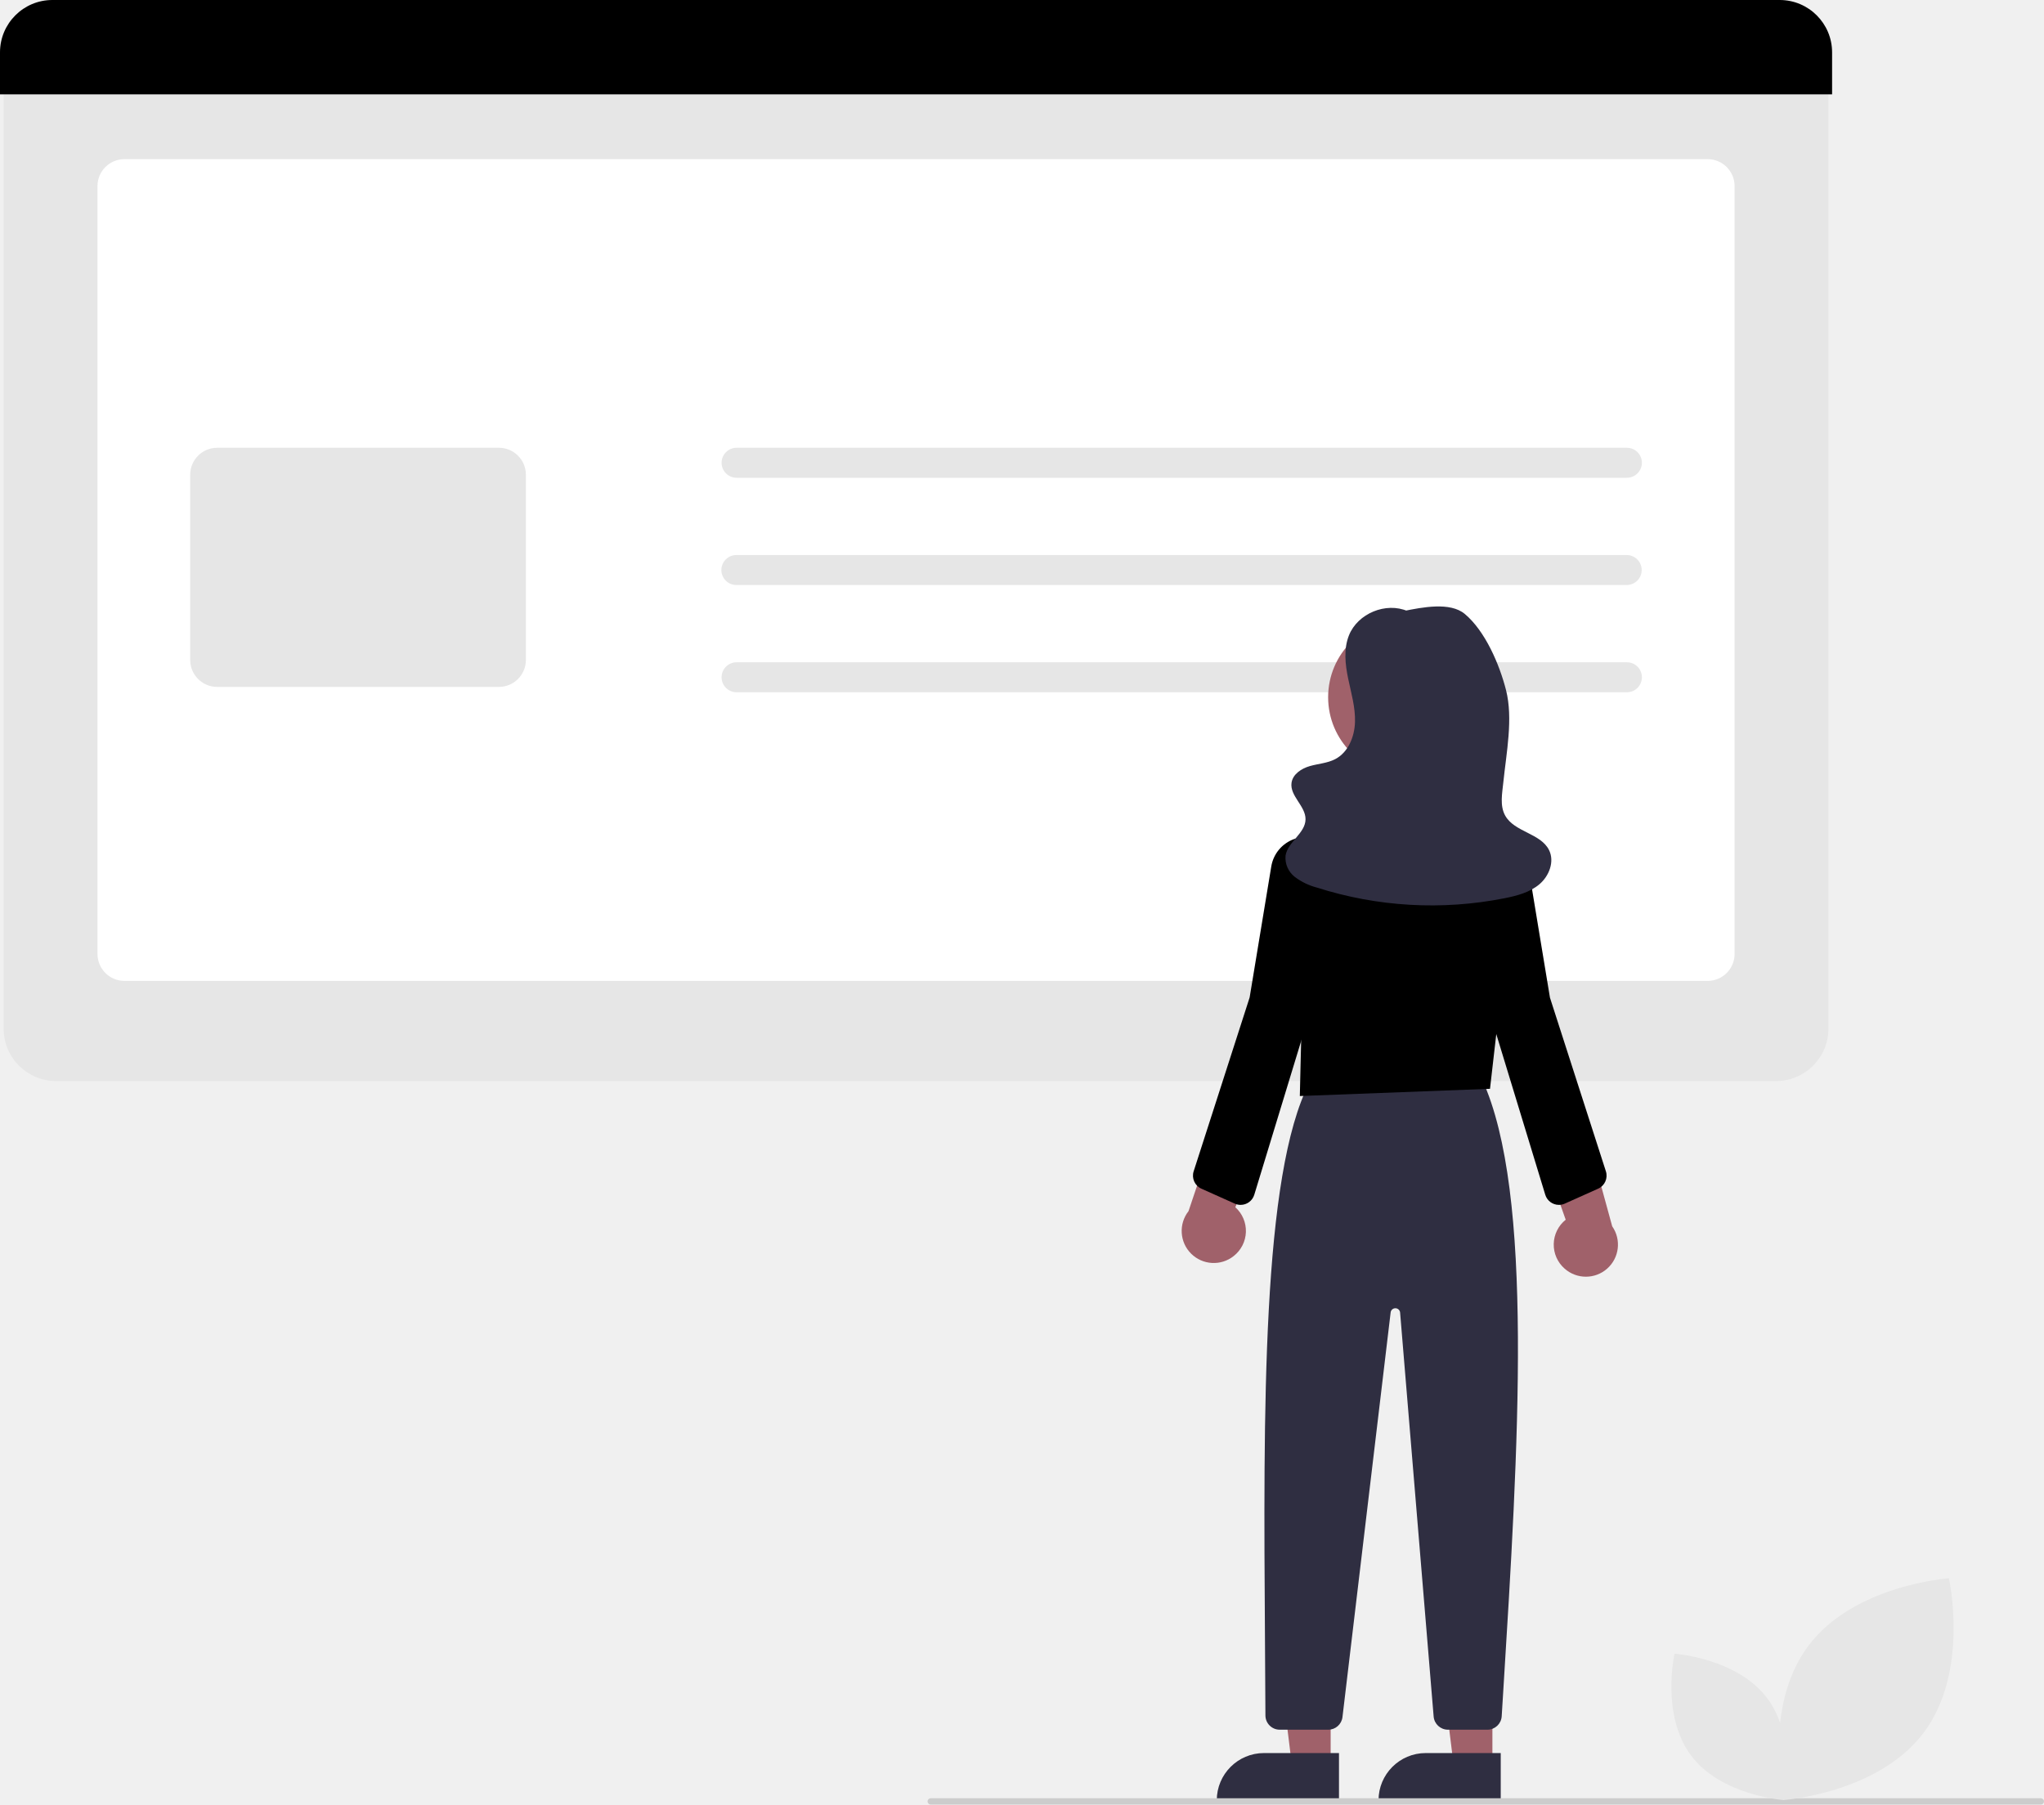
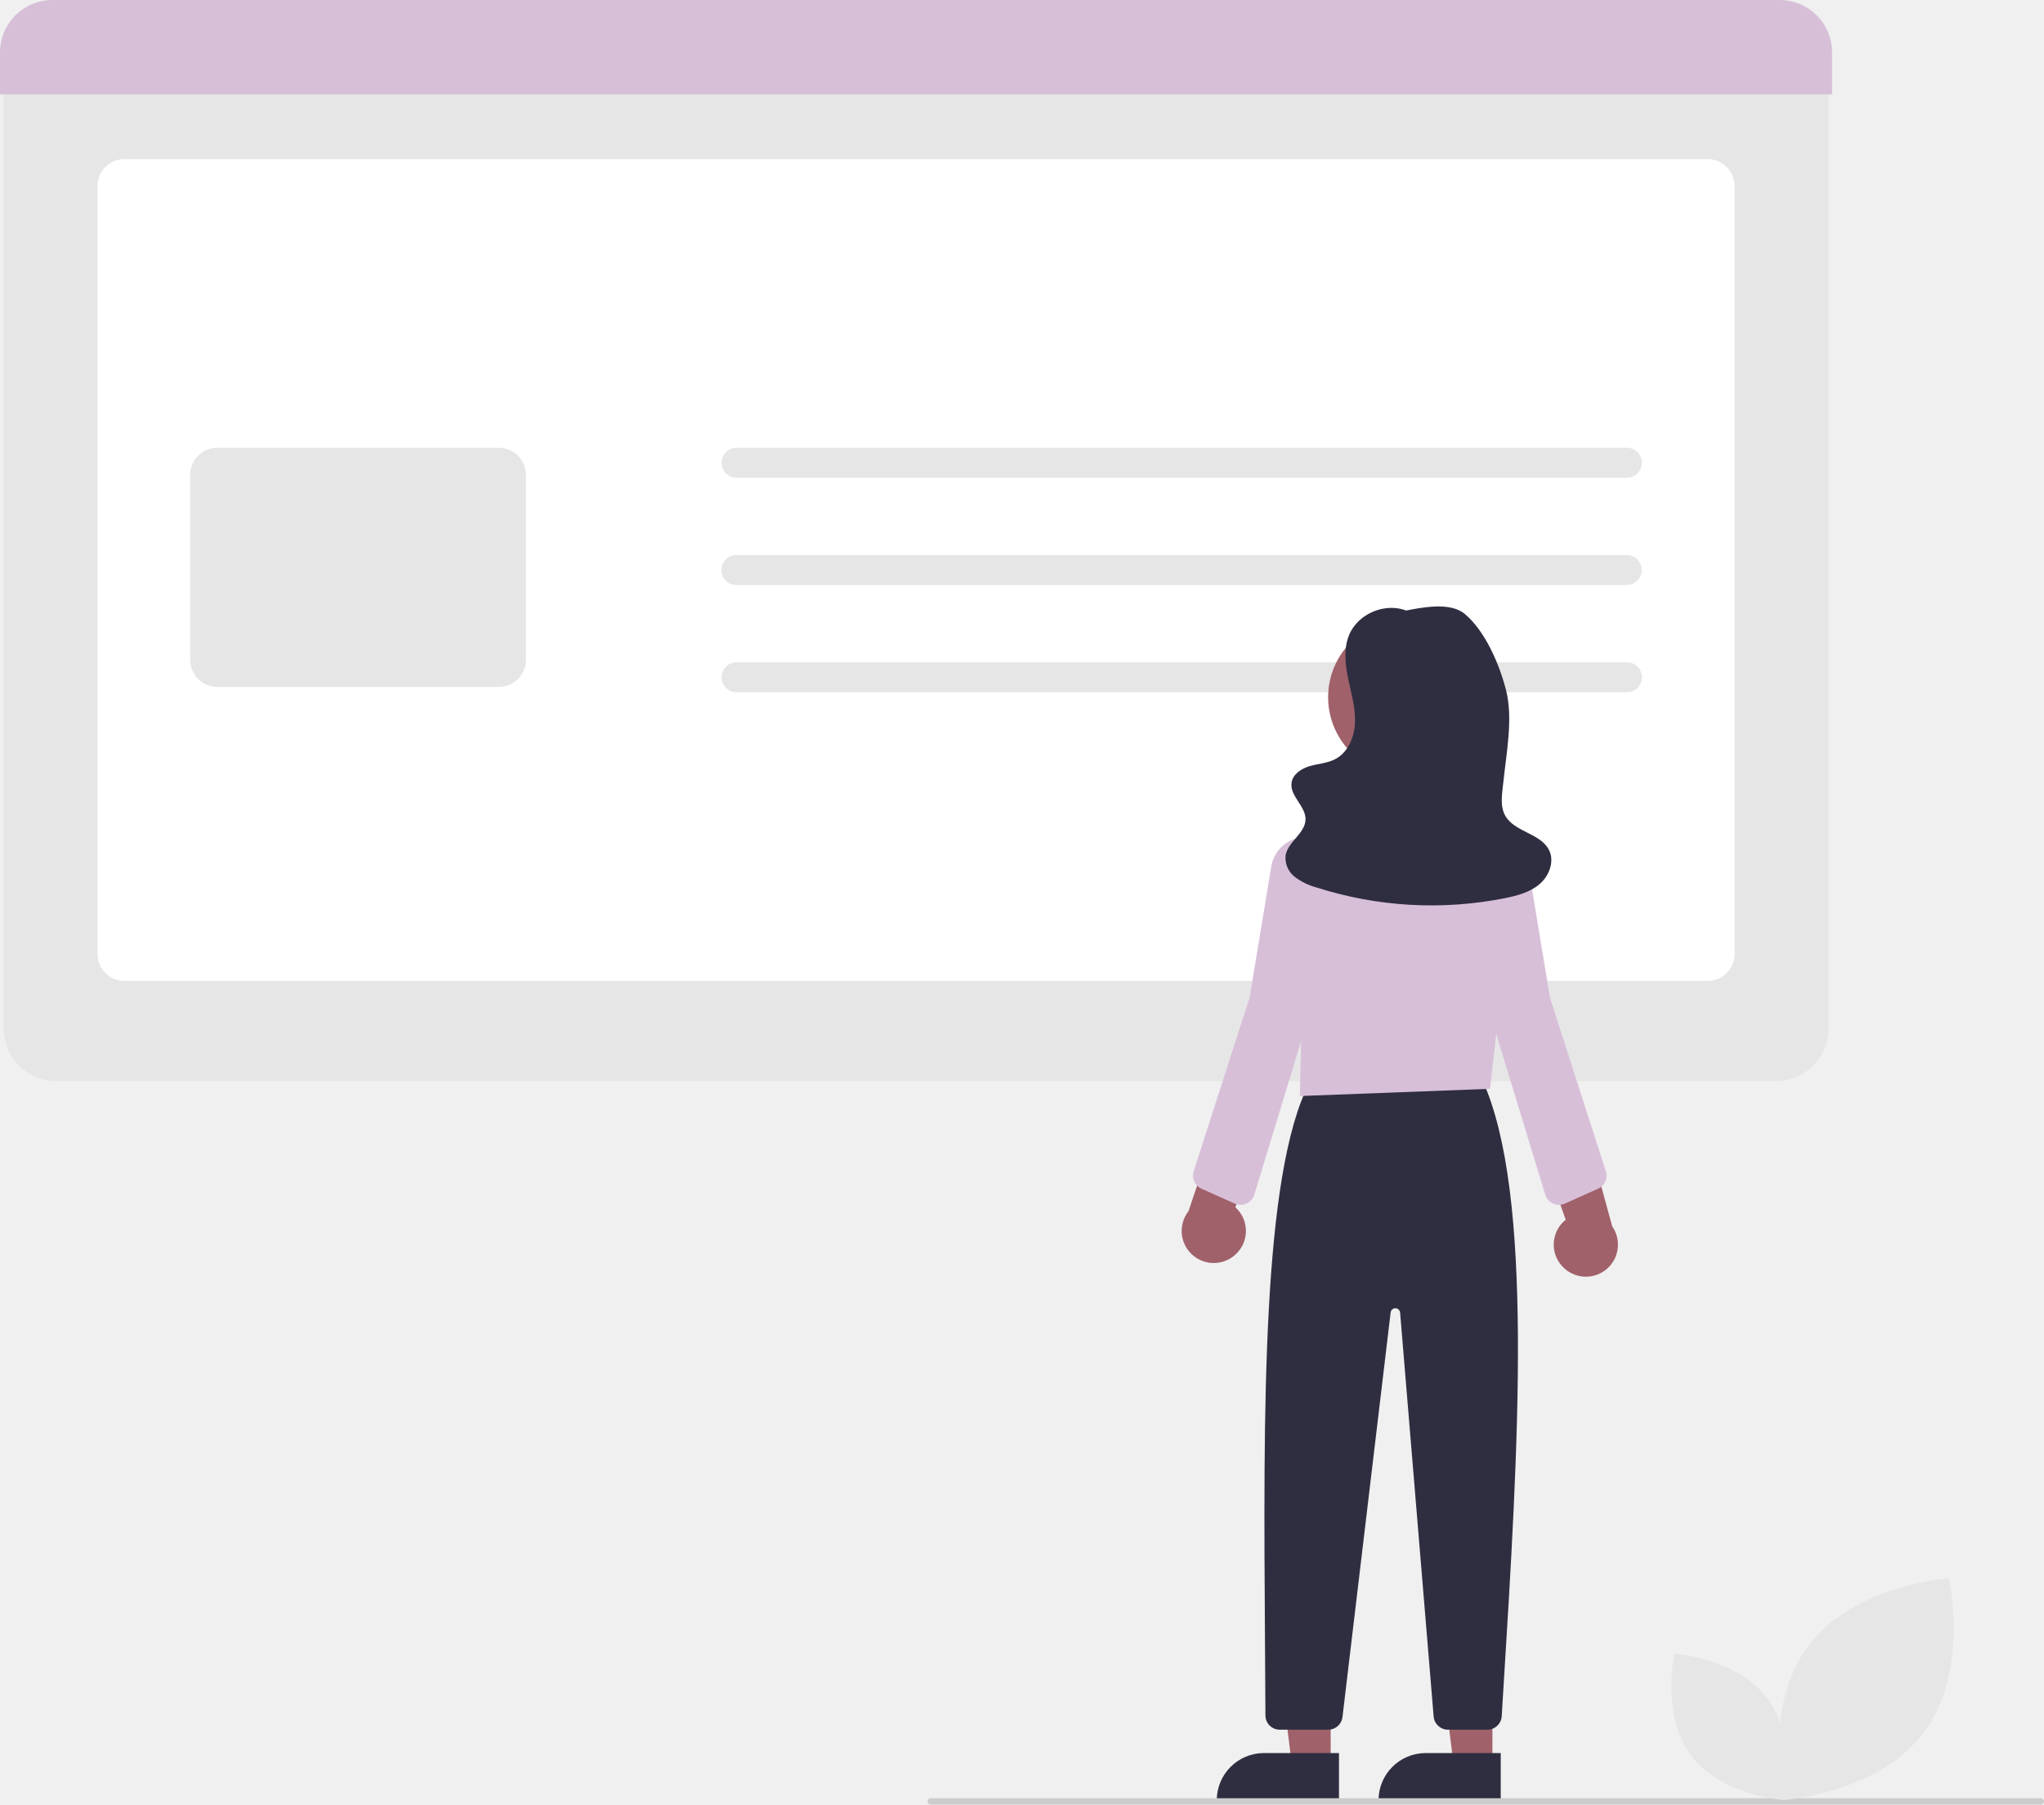
<svg xmlns="http://www.w3.org/2000/svg" id="a47bc909-72c0-4996-baf1-6f4140acb8df" data-name="Layer 1" width="644.463" height="569.058" viewBox="0 0 644.463 569.058">
  <path d="M837.763,506.372H295.423a16.519,16.519,0,0,1-16.5-16.5V184.073H854.263v305.8A16.519,16.519,0,0,1,837.763,506.372Z" transform="translate(-277.7686 -165.4709)" fill="#e6e6e6" />
  <path d="M816.18,474.789H317.006a8.51,8.51,0,0,1-8.5-8.5V224.155a8.51,8.51,0,0,1,8.5-8.5H816.18a8.51,8.51,0,0,1,8.5,8.5V466.289A8.51,8.51,0,0,1,816.18,474.789Z" transform="translate(-277.7686 -165.4709)" fill="#fff" />
-   <path d="M855.418,195.219H277.769V181.971a16.519,16.519,0,0,1,16.5-16.5H838.918a16.519,16.519,0,0,1,16.5,16.5Z" transform="translate(-277.7686 -165.4709)" fill="#000000" />
+   <path d="M855.418,195.219H277.769V181.971a16.519,16.519,0,0,1,16.5-16.5H838.918a16.519,16.519,0,0,1,16.5,16.5Z" transform="translate(-277.7686 -165.4709)" fill="#d8bfd8" />
  <path d="M435.08,382.08H346.234a8.51,8.51,0,0,1-8.5-8.5V315.173a8.51,8.51,0,0,1,8.5-8.5h88.845a8.509,8.509,0,0,1,8.5,8.5v58.407A8.509,8.509,0,0,1,435.08,382.08Z" transform="translate(-277.7686 -165.4709)" fill="#e6e6e6" />
  <path d="M790.724,316.129H510.009a4.728,4.728,0,1,1,0-9.456H790.724a4.728,4.728,0,0,1,0,9.456Z" transform="translate(-277.7686 -165.4709)" fill="#e6e6e6" />
  <path d="M790.724,349.949H510.009a4.728,4.728,0,1,1,0-9.455H790.724a4.728,4.728,0,0,1,0,9.455Z" transform="translate(-277.7686 -165.4709)" fill="#e6e6e6" />
  <path d="M790.724,383.771H510.009a4.728,4.728,0,1,1,0-9.456H790.724a4.728,4.728,0,0,1,0,9.456Z" transform="translate(-277.7686 -165.4709)" fill="#e6e6e6" />
  <polygon points="419.548 556.311 407.288 556.311 401.456 509.023 419.55 509.023 419.548 556.311" fill="#a0616a" />
  <path d="M398.531,552.808h23.644a0,0,0,0,1,0,0v14.887a0,0,0,0,1,0,0H383.644a0,0,0,0,1,0,0v0A14.887,14.887,0,0,1,398.531,552.808Z" fill="#2f2e41" />
  <polygon points="470.548 556.311 458.288 556.311 452.456 509.023 470.55 509.023 470.548 556.311" fill="#a0616a" />
  <path d="M449.531,552.808h23.644a0,0,0,0,1,0,0v14.887a0,0,0,0,1,0,0H434.644a0,0,0,0,1,0,0v0A14.887,14.887,0,0,1,449.531,552.808Z" fill="#2f2e41" />
  <path d="M746.755,710.914H734.276a4.526,4.526,0,0,1-4.484-4.128L719.215,579.387a1.5,1.5,0,0,0-2.984-.053l-15.189,127.611a4.502,4.502,0,0,1-4.469,3.968h-15.324a4.505,4.505,0,0,1-4.498-4.476c-.034-8.016-.088-16.09-.143-24.165-.486-71.922-.989-146.292,14.029-175.428l.137-.266,54.192-.927.136.298c16.396,35.83,11.42,115.875,6.607,193.283l-.463,7.459A4.507,4.507,0,0,1,746.755,710.914Z" transform="translate(-277.7686 -165.4709)" fill="#2f2e41" />
  <circle cx="443.314" cy="219.864" r="24.561" fill="#a0616a" />
-   <path d="M687.597,511.094l.677-28.16-4.872-21.972a35.416,35.416,0,0,1,7.875-31.118,34.877,34.877,0,0,1,29.219-12.115h0q.531.041,1.064.089a35.023,35.023,0,0,1,24.131,12.907,35.431,35.431,0,0,1,7.764,26.574l-5.894,51.517Z" transform="translate(-277.7686 -165.4709)" fill="#000000" />
+   <path d="M687.597,511.094l.677-28.16-4.872-21.972a35.416,35.416,0,0,1,7.875-31.118,34.877,34.877,0,0,1,29.219-12.115h0q.531.041,1.064.089a35.023,35.023,0,0,1,24.131,12.907,35.431,35.431,0,0,1,7.764,26.574l-5.894,51.517Z" transform="translate(-277.7686 -165.4709)" fill="#d8bfd8" />
  <path d="M666.733,561.564a10.056,10.056,0,0,0,.527-15.41l13.828-32.951-18.251,3.428-10.334,30.765a10.11,10.11,0,0,0,14.229,14.168Z" transform="translate(-277.7686 -165.4709)" fill="#a0616a" />
  <path d="M771.077,565.514a10.056,10.056,0,0,1,.35-15.415L759.496,516.414l18.026,4.46,8.566,31.303a10.11,10.11,0,0,1-15.012,13.336Z" transform="translate(-277.7686 -165.4709)" fill="#a0616a" />
-   <path d="M668.929,545.418a4.502,4.502,0,0,1-1.839-.393l-10.521-4.713a4.494,4.494,0,0,1-2.444-5.485l17.648-54.819,6.82-41.3a11.091,11.091,0,1,1,21.741,4.335l-10.365,44.292L673.234,542.23a4.497,4.497,0,0,1-4.305,3.188Z" transform="translate(-277.7686 -165.4709)" fill="#000000" />
-   <path d="M769.291,545.418A4.497,4.497,0,0,1,764.986,542.23L748.26,487.366l-10.374-44.323a11.091,11.091,0,1,1,21.741-4.335l6.838,41.372,17.63,54.747a4.494,4.494,0,0,1-2.444,5.485L771.13,545.025A4.502,4.502,0,0,1,769.291,545.418Z" transform="translate(-277.7686 -165.4709)" fill="#000000" />
+   <path d="M668.929,545.418a4.502,4.502,0,0,1-1.839-.393l-10.521-4.713a4.494,4.494,0,0,1-2.444-5.485l17.648-54.819,6.82-41.3a11.091,11.091,0,1,1,21.741,4.335l-10.365,44.292L673.234,542.23a4.497,4.497,0,0,1-4.305,3.188Z" transform="translate(-277.7686 -165.4709)" fill="#d8bfd8" />
+   <path d="M769.291,545.418A4.497,4.497,0,0,1,764.986,542.23L748.26,487.366l-10.374-44.323a11.091,11.091,0,1,1,21.741-4.335l6.838,41.372,17.63,54.747a4.494,4.494,0,0,1-2.444,5.485L771.13,545.025A4.502,4.502,0,0,1,769.291,545.418Z" transform="translate(-277.7686 -165.4709)" fill="#d8bfd8" />
  <path d="M721.587,358.185c-6.826-2.957-15.743.722-18.498,7.632-1.714,4.3-1.191,9.151-.246,13.683s2.293,9.055,2.148,13.682-2.138,9.539-6.243,11.679c-2.453,1.279-5.322,1.421-7.981,2.184s-5.403,2.547-5.786,5.286c-.579,4.145,4.448,7.301,4.414,11.486-.036,4.434-5.577,7.067-6.295,11.442a7.595,7.595,0,0,0,2.929,6.75,19.907,19.907,0,0,0,6.884,3.333,118.81,118.81,0,0,0,59.255,3.376c3.918-.782,7.951-1.838,10.995-4.426s4.786-7.117,3.036-10.708c-2.624-5.385-10.953-5.692-13.856-10.931-1.741-3.143-.94-7.001-.573-10.575.947-9.231,3.131-20.014.838-29.005-2.072-8.123-6.57-18.62-13-24-4.614-3.86-13.422-2.101-19.318-.911Z" transform="translate(-277.7686 -165.4709)" fill="#2f2e41" />
  <path d="M921.231,734.529h-350a1,1,0,0,1,0-2h350a1,1,0,0,1,0,2Z" transform="translate(-277.7686 -165.4709)" fill="#ccc" />
  <path d="M884.378,711.758c-14.42,19.311-44.352,21.344-44.352,21.344s-6.554-29.277,7.866-48.588,44.352-21.344,44.352-21.344S898.797,692.446,884.378,711.758Z" transform="translate(-277.7686 -165.4709)" fill="#e6e6e6" />
  <path d="M810.921,719.017c9.515,12.743,29.267,14.084,29.267,14.084s4.324-19.319-5.191-32.062-29.267-14.084-29.267-14.084S801.406,706.274,810.921,719.017Z" transform="translate(-277.7686 -165.4709)" fill="#e6e6e6" />
</svg>
